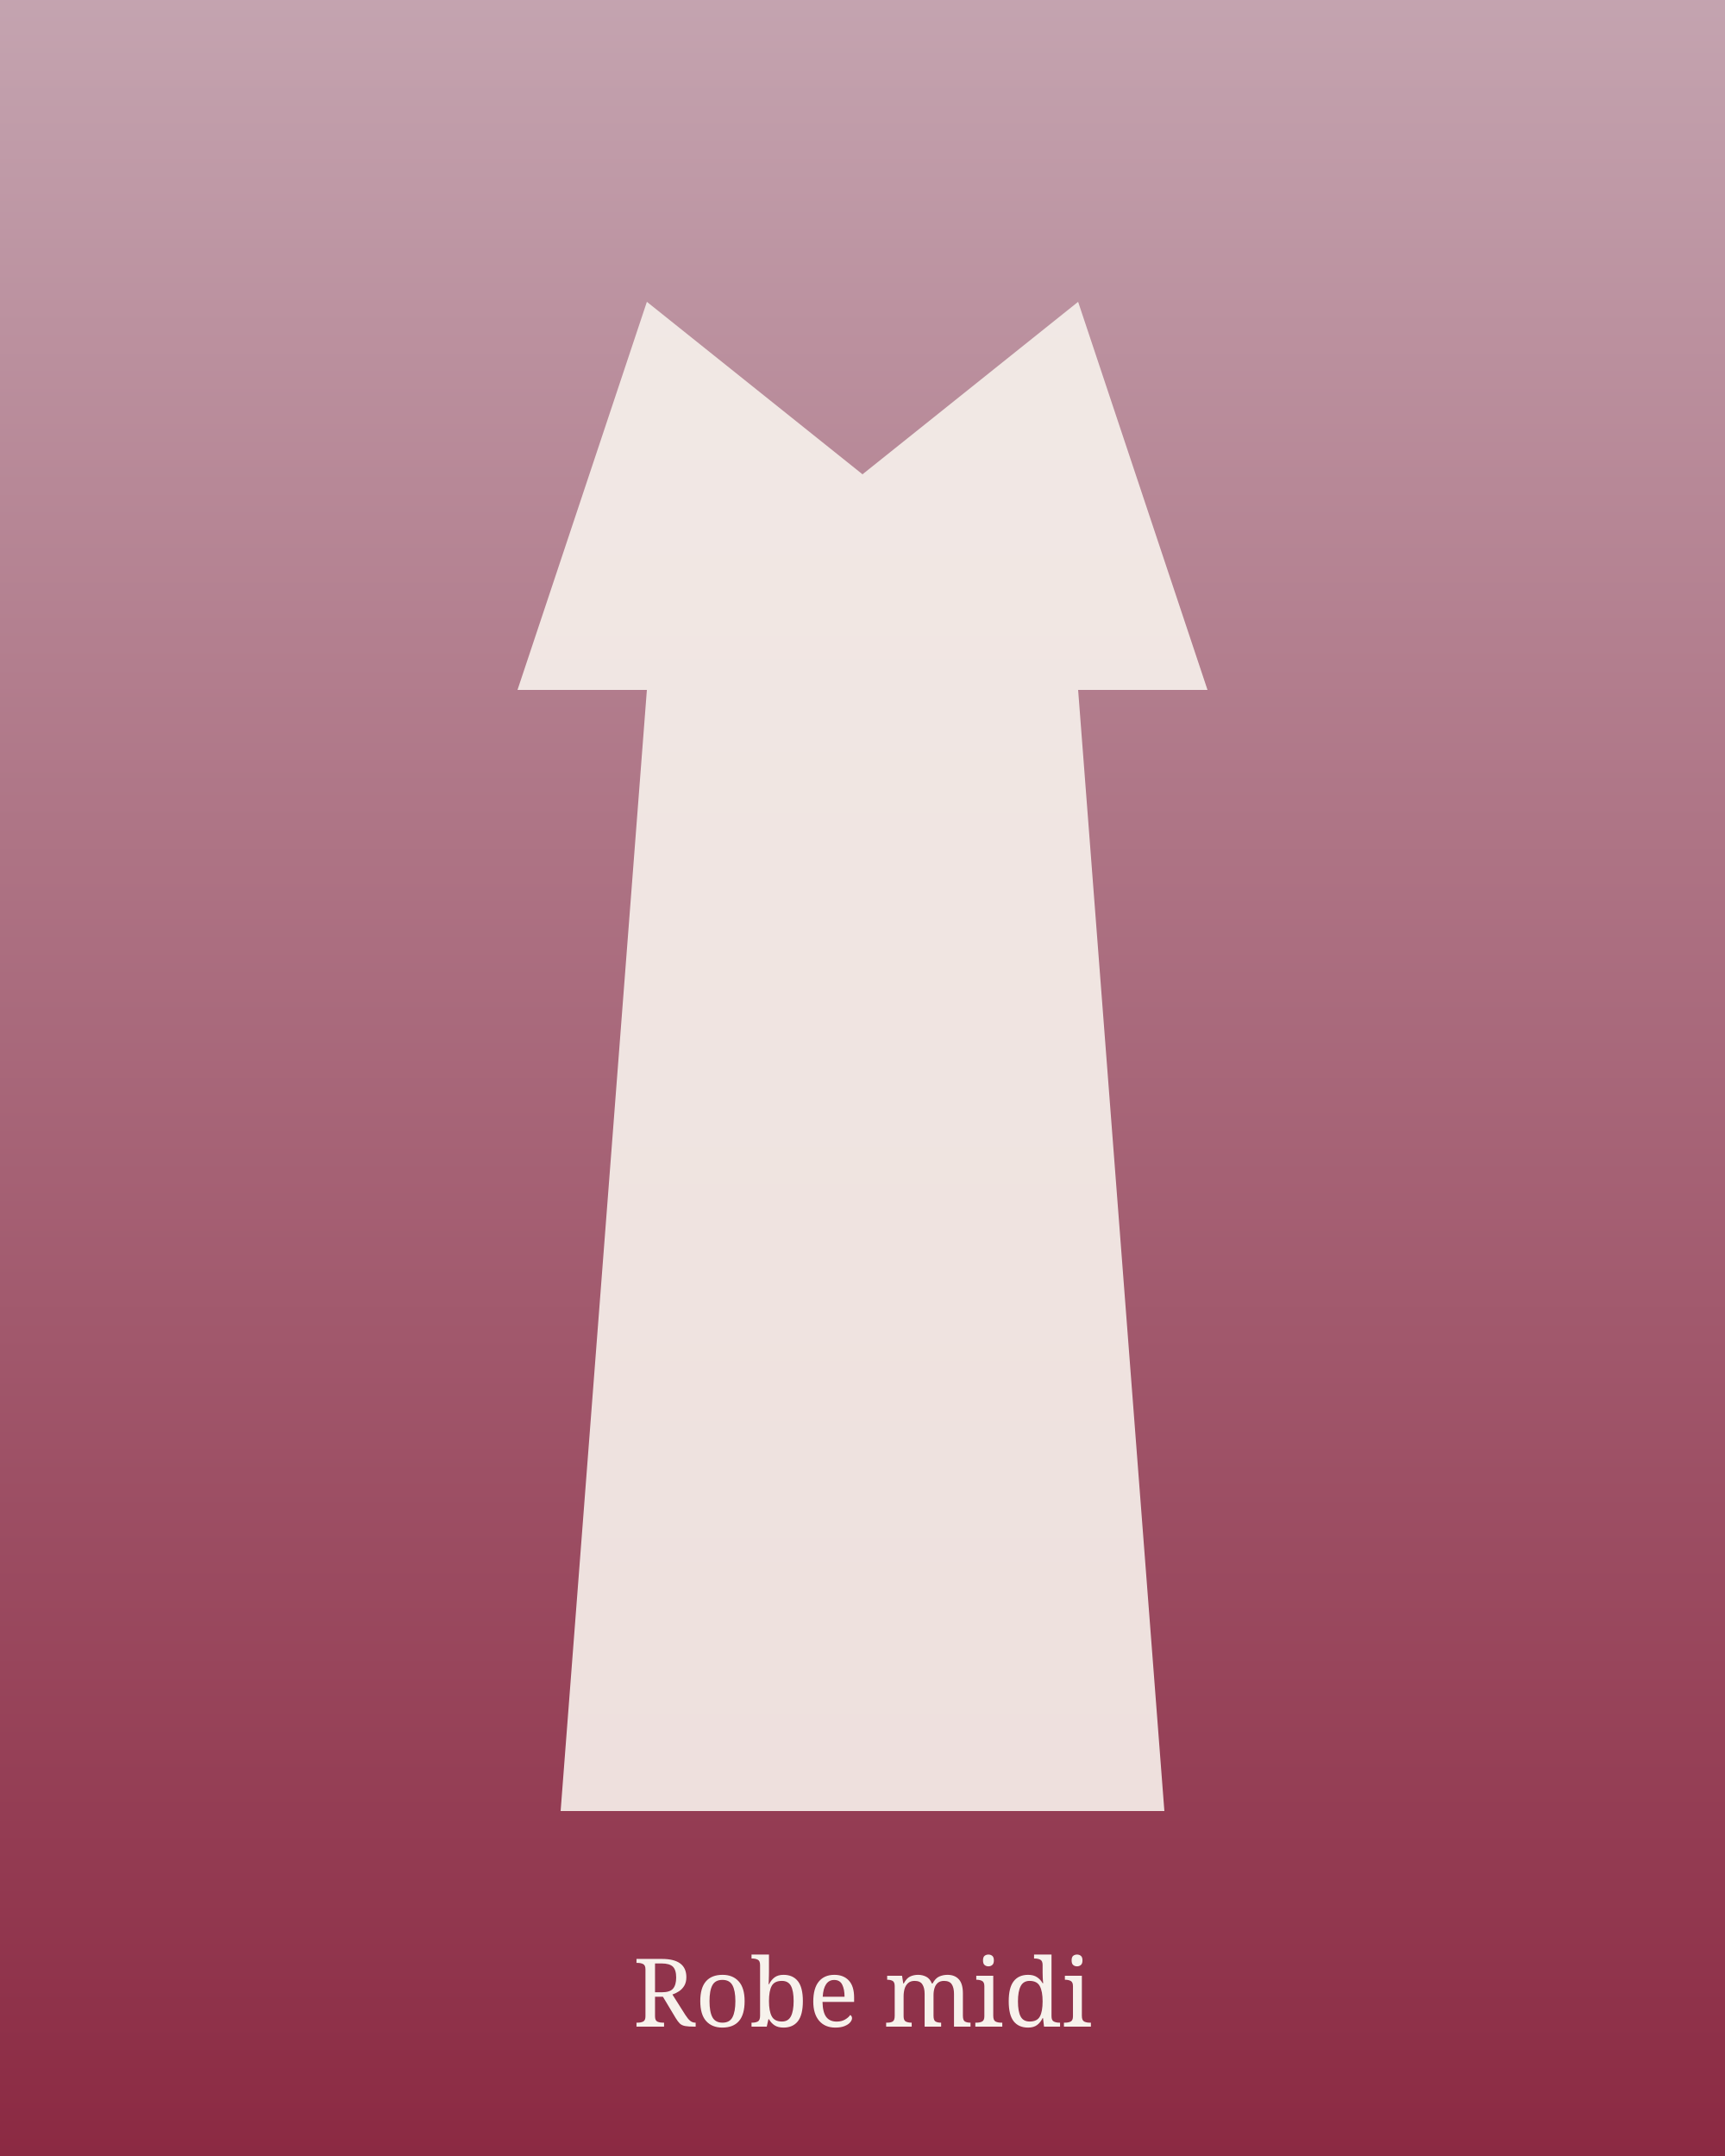
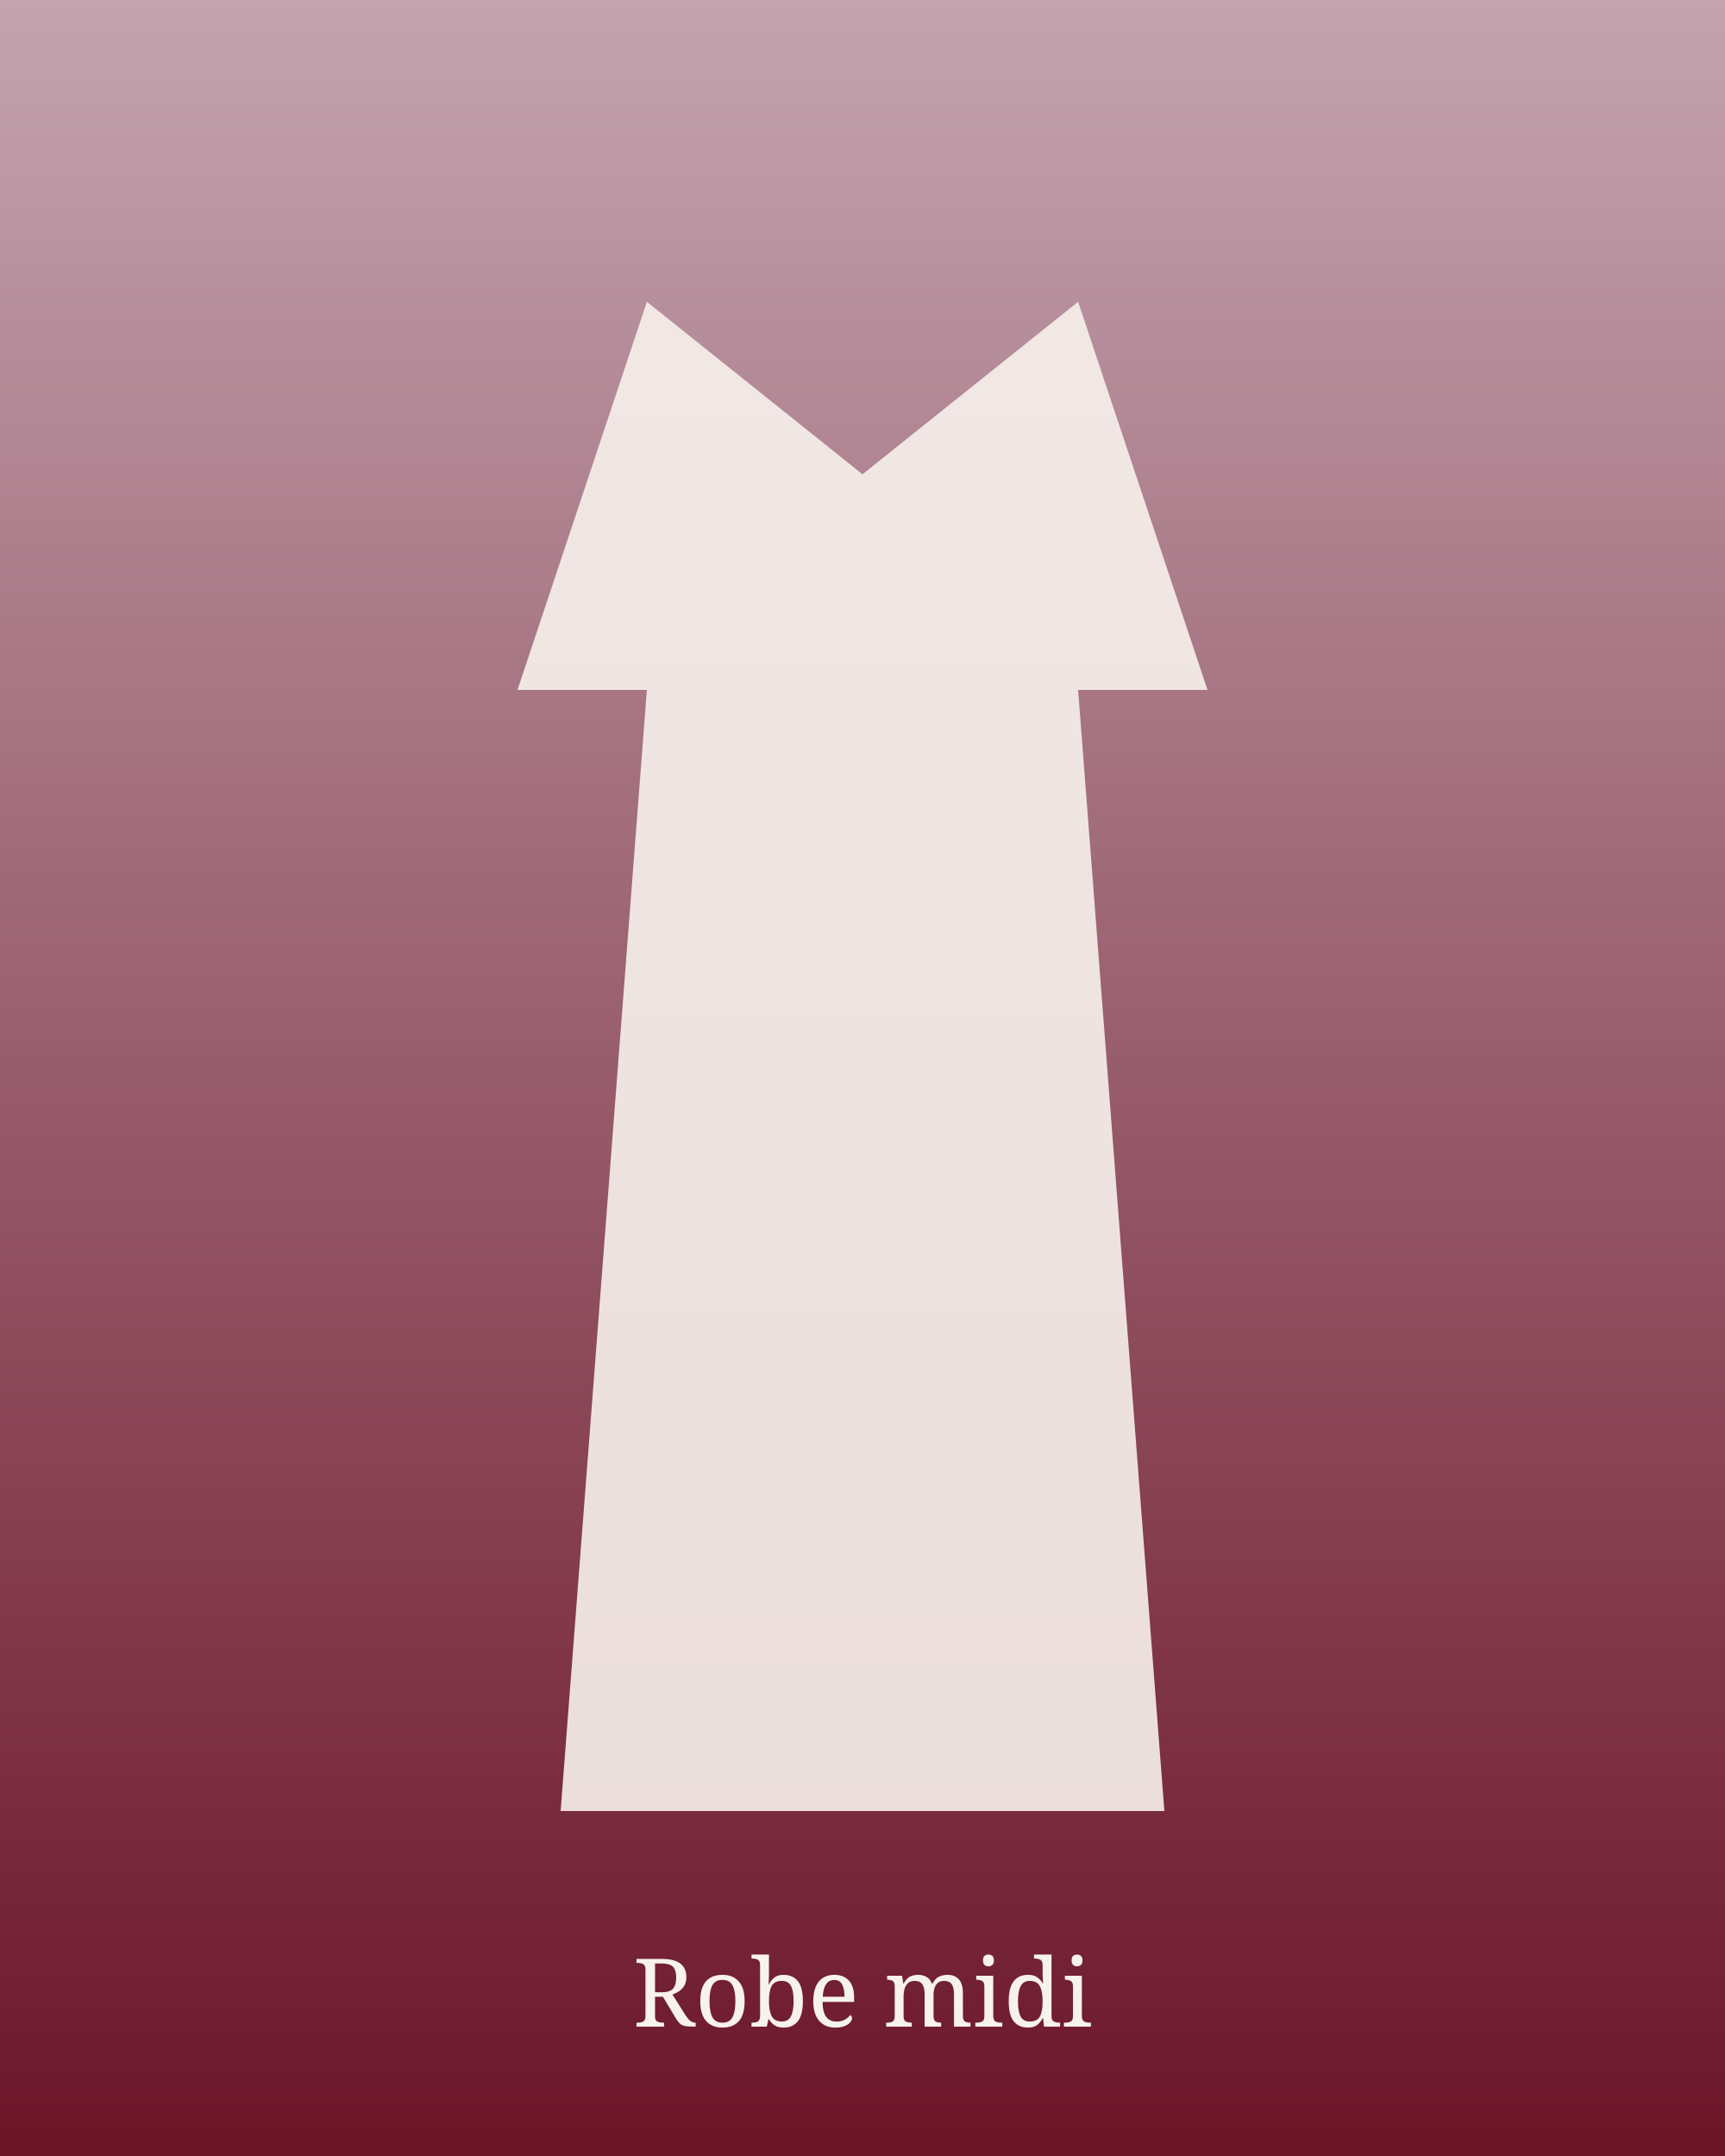
<svg xmlns="http://www.w3.org/2000/svg" viewBox="0 0 400 500" role="img" aria-label="Robe midi soie">
  <defs>
    <linearGradient id="g" x1="0" y1="0" x2="0" y2="1">
      <stop offset="0%" stop-color="#c4a4b0" />
-       <stop offset="100%" stop-color="#8b2942" />
+       <stop offset="100%" stop-color="#6b1428" />
    </linearGradient>
  </defs>
  <rect width="400" height="500" fill="url(#g)" />
  <path d="M150 70 L200 110 L250 70 L280 160 L250 160 L270 420 L130 420 L150 160 L120 160 Z" fill="#f7f2ec" opacity="0.9" />
  <text x="200" y="470" text-anchor="middle" font-family="Georgia, serif" font-size="22" fill="#f7f2ec">Robe midi</text>
</svg>
